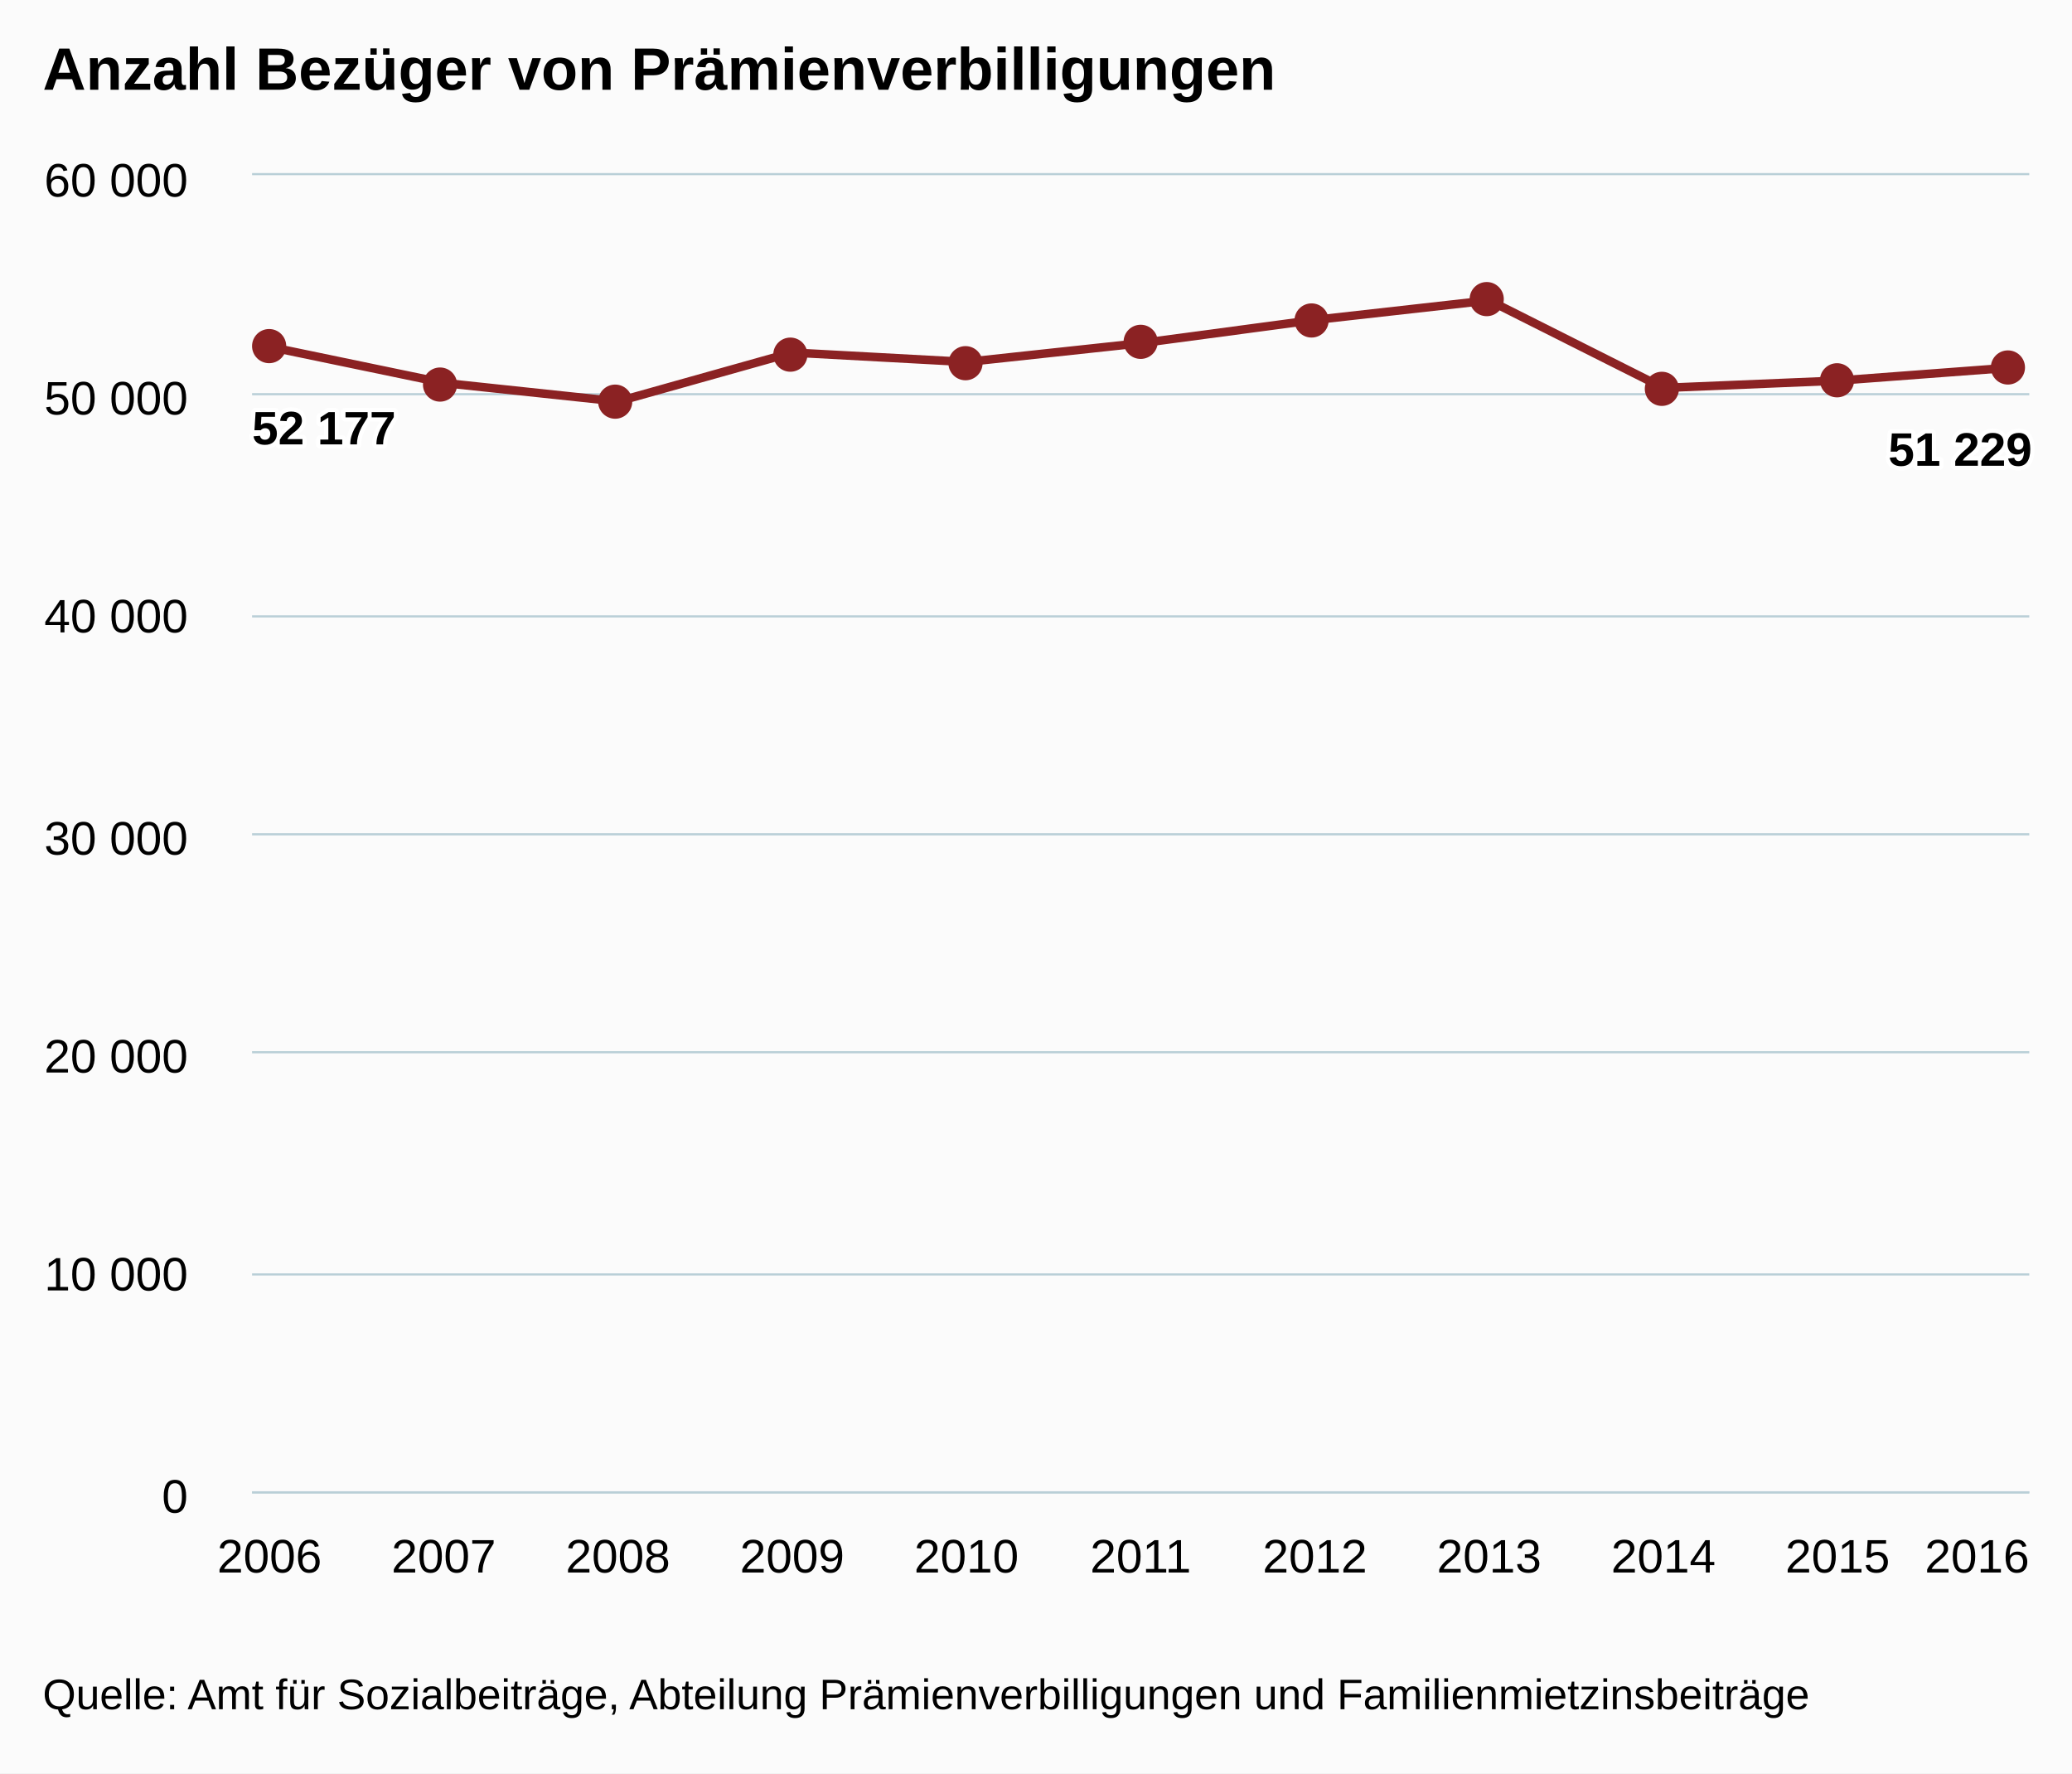
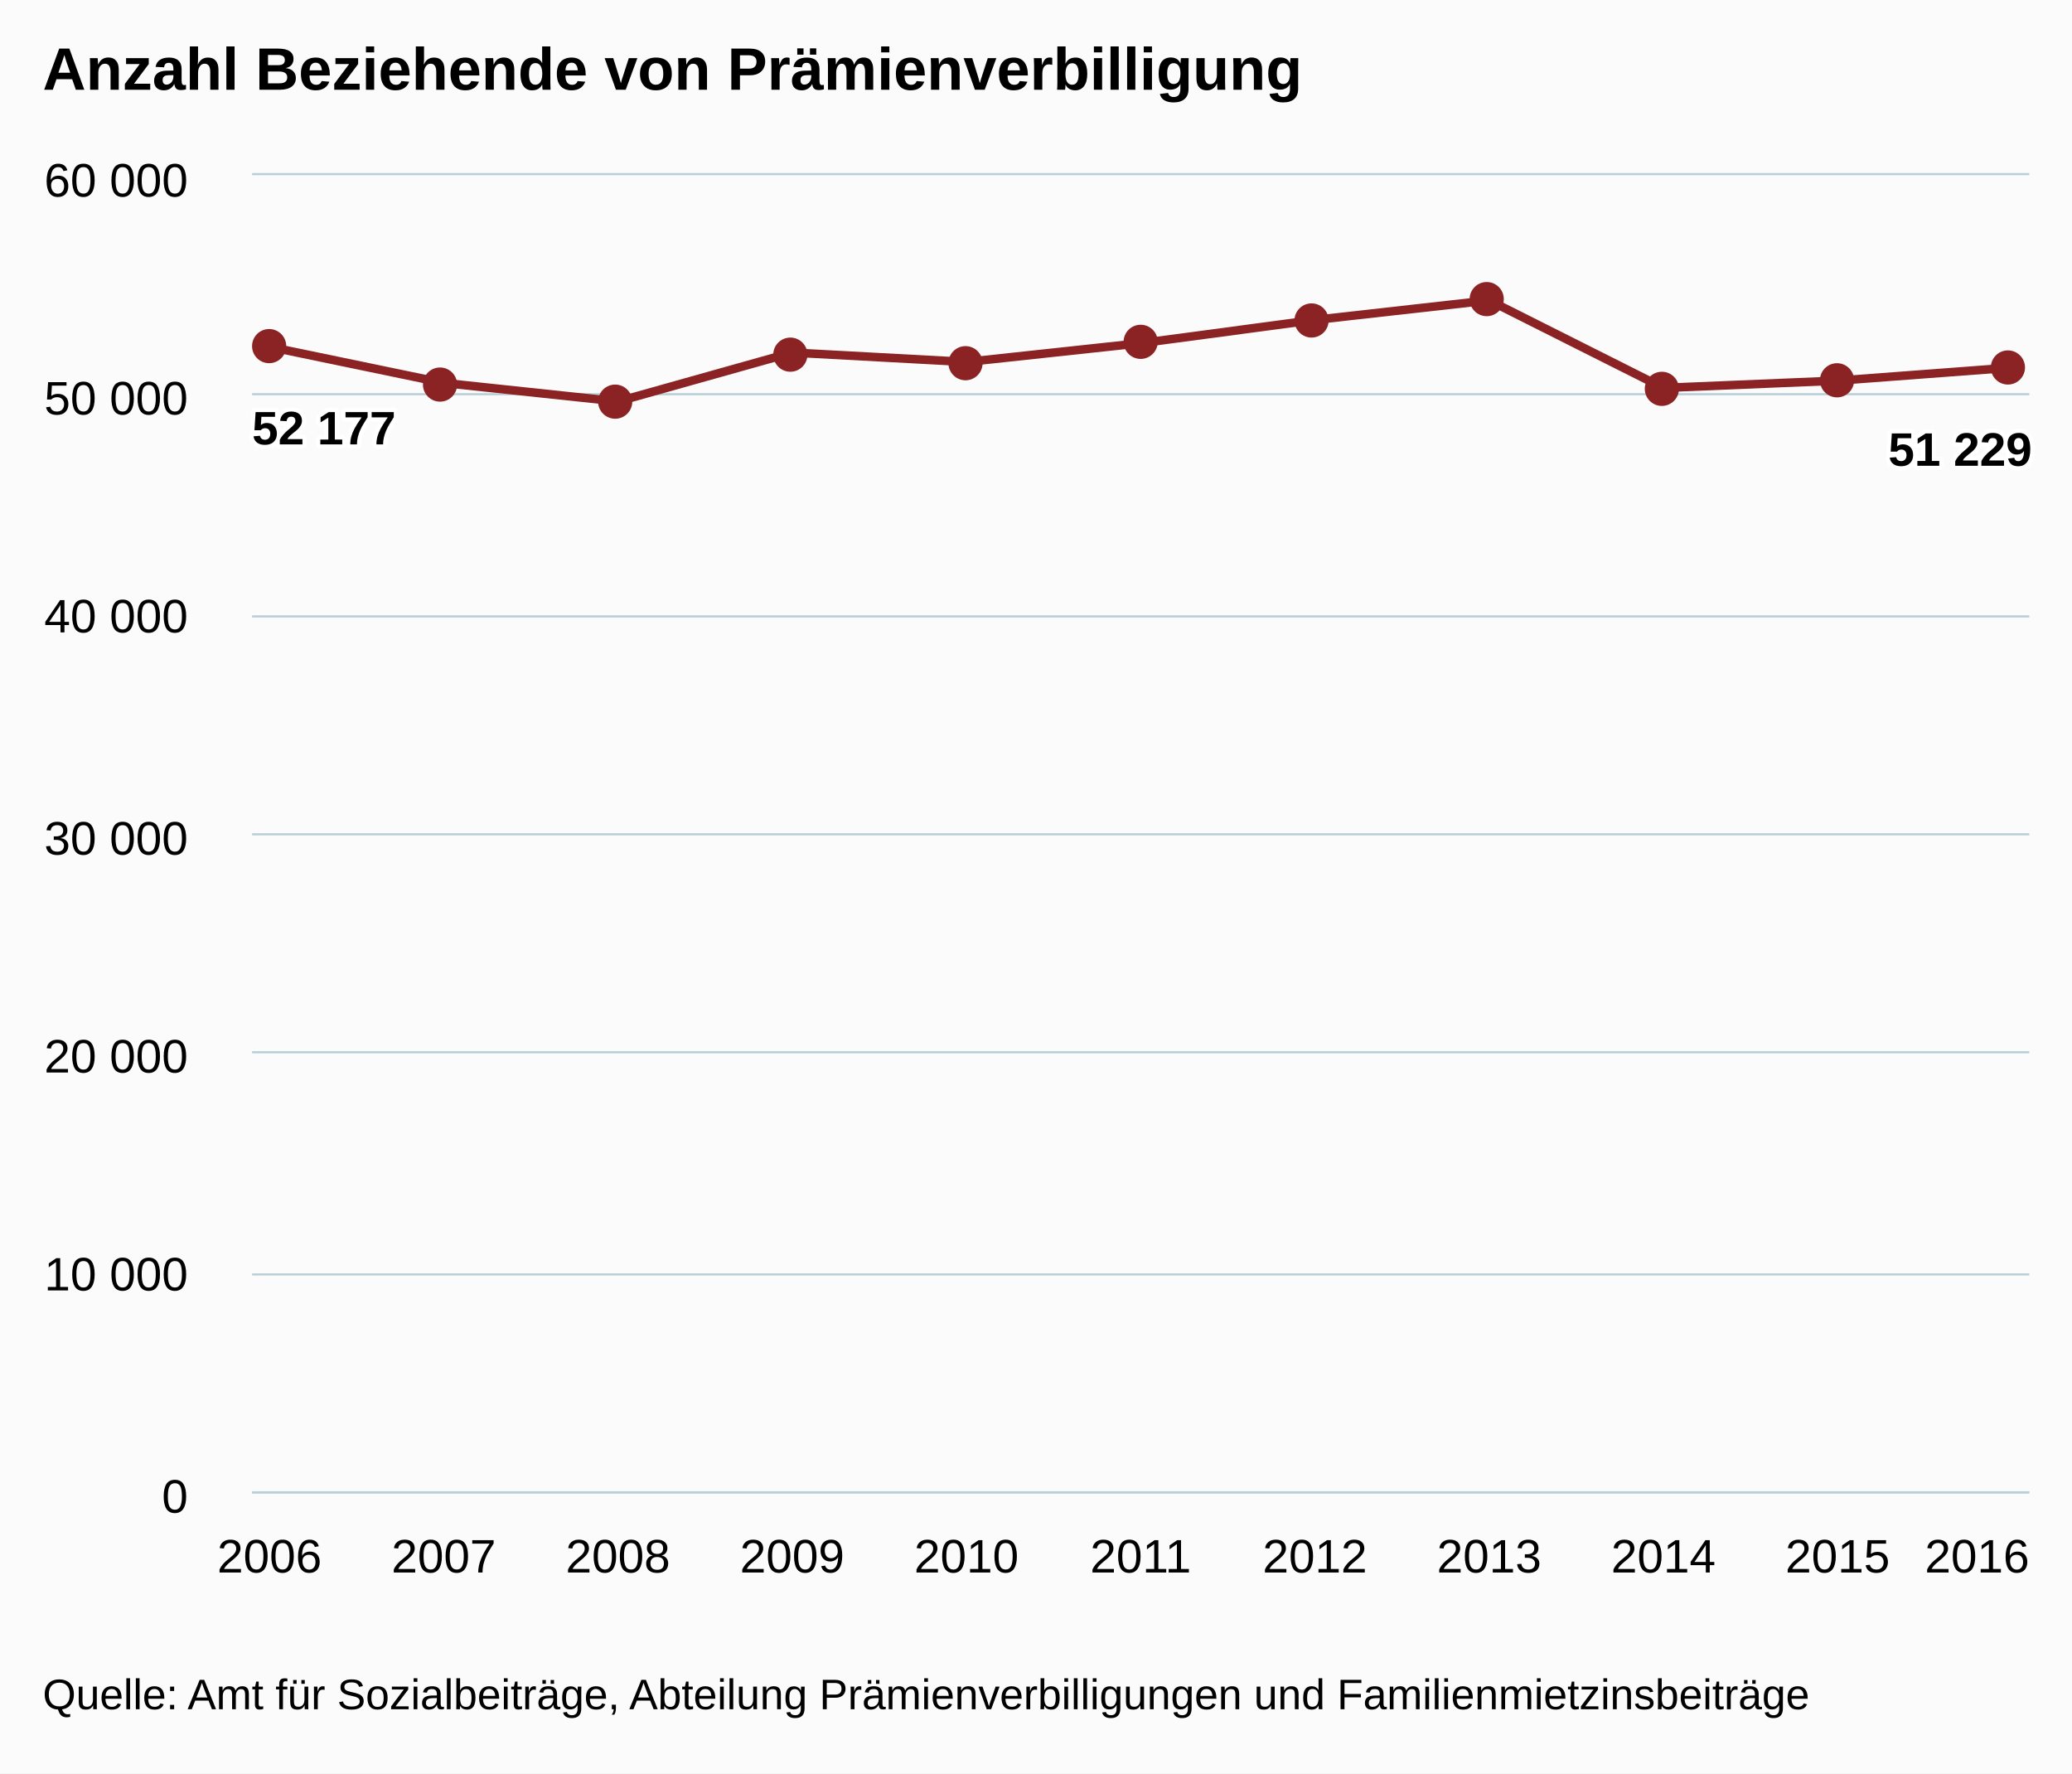
<svg xmlns="http://www.w3.org/2000/svg" version="1.1" class="highcharts-root" style="font-family:arial;font-size:12px;" viewBox="0 0 485 415">
  <defs>
    <clipPath>
      <rect x="0" y="0" width="416" height="308" fill="none" />
    </clipPath>
    <clipPath id="a">
      <rect x="0" y="0" width="416" height="308" fill="none" />
    </clipPath>
  </defs>
  <rect fill="#fbfbfb" class="highcharts-background" x="0" y="0" width="485" height="415" rx="0" ry="0" />
  <rect fill="none" class="highcharts-plot-background" x="59" y="41" width="416" height="308" />
  <g class="highcharts-pane-group" />
  <g class="highcharts-grid highcharts-xaxis-grid ">
    <path fill="none" class="highcharts-grid-line" d="M 62.5 41 L 62.5 349" opacity="1" />
    <path fill="none" class="highcharts-grid-line" d="M 103.5 41 L 103.5 349" opacity="1" />
    <path fill="none" class="highcharts-grid-line" d="M 144.5 41 L 144.5 349" opacity="1" />
    <path fill="none" class="highcharts-grid-line" d="M 184.5 41 L 184.5 349" opacity="1" />
    <path fill="none" class="highcharts-grid-line" d="M 225.5 41 L 225.5 349" opacity="1" />
    <path fill="none" class="highcharts-grid-line" d="M 266.5 41 L 266.5 349" opacity="1" />
    <path fill="none" class="highcharts-grid-line" d="M 307.5 41 L 307.5 349" opacity="1" />
    <path fill="none" class="highcharts-grid-line" d="M 348.5 41 L 348.5 349" opacity="1" />
    <path fill="none" class="highcharts-grid-line" d="M 388.5 41 L 388.5 349" opacity="1" />
    <path fill="none" class="highcharts-grid-line" d="M 429.5 41 L 429.5 349" opacity="1" />
    <path fill="none" class="highcharts-grid-line" d="M 470.5 41 L 470.5 349" opacity="1" />
  </g>
  <g class="highcharts-grid highcharts-yaxis-grid ">
    <path fill="none" stroke="#B9CFD7" stroke-width="0.5" class="highcharts-grid-line" d="M 59 349.25 L 475 349.25" opacity="1" />
    <path fill="none" stroke="#B9CFD7" stroke-width="0.5" class="highcharts-grid-line" d="M 59 298.25 L 475 298.25" opacity="1" />
    <path fill="none" stroke="#B9CFD7" stroke-width="0.5" class="highcharts-grid-line" d="M 59 246.25 L 475 246.25" opacity="1" />
    <path fill="none" stroke="#B9CFD7" stroke-width="0.5" class="highcharts-grid-line" d="M 59 195.25 L 475 195.25" opacity="1" />
    <path fill="none" stroke="#B9CFD7" stroke-width="0.5" class="highcharts-grid-line" d="M 59 144.25 L 475 144.25" opacity="1" />
    <path fill="none" stroke="#B9CFD7" stroke-width="0.5" class="highcharts-grid-line" d="M 59 92.25 L 475 92.25" opacity="1" />
    <path fill="none" stroke="#B9CFD7" stroke-width="0.5" class="highcharts-grid-line" d="M 59 40.75 L 475 40.75" opacity="1" />
  </g>
  <rect fill="none" class="highcharts-plot-border" x="59" y="41" width="416" height="308" />
  <g class="highcharts-axis highcharts-xaxis ">
    <path fill="none" class="highcharts-axis-line" stroke="#B9CFD7" stroke-width="0.5" d="M 59 349.25 L 475 349.25" />
  </g>
  <g class="highcharts-axis highcharts-yaxis ">
    <path fill="none" class="highcharts-axis-line" d="M 59 41 L 59 349" />
  </g>
  <g class="highcharts-series-group">
    <g class="highcharts-series highcharts-series-0 highcharts-line-series highcharts-color-undefined " transform="translate(59,41) scale(1 1)" clip-path="url(#a)">
      <path fill="none" d="M 4.078 40.158 L 44.863 48.623 L 85.647 52.955 L 126.431 41.503 L 167.216 43.71 L 208 39.316 L 248.784 33.865 L 289.569 29.291 L 330.353 49.783 L 371.137 48.084 L 411.922 45.024" class="highcharts-graph" stroke="#8b2223" stroke-width="2" stroke-linejoin="round" stroke-linecap="round" />
    </g>
    <g class="highcharts-markers highcharts-series-0 highcharts-line-series highcharts-color-undefined " transform="translate(59,41) scale(1 1)" clip-path="none">
      <path fill="#8b2223" d="M 8 40 A 4 4 0 1 1 8 39.996 Z" class="highcharts-point" />
      <path fill="#8b2223" d="M 48 49 A 4 4 0 1 1 48 48.996 Z" class="highcharts-point" />
      <path fill="#8b2223" d="M 89 53 A 4 4 0 1 1 89 52.996 Z" class="highcharts-point" />
      <path fill="#8b2223" d="M 130 42 A 4 4 0 1 1 130 41.996 Z" class="highcharts-point" />
      <path fill="#8b2223" d="M 171 44 A 4 4 0 1 1 171 43.996 Z" class="highcharts-point" />
      <path fill="#8b2223" d="M 212 39 A 4 4 0 1 1 212 38.996 Z" class="highcharts-point" />
      <path fill="#8b2223" d="M 252 34 A 4 4 0 1 1 252 33.996 Z" class="highcharts-point" />
      <path fill="#8b2223" d="M 293 29 A 4 4 0 1 1 293 28.996 Z" class="highcharts-point" />
      <path fill="#8b2223" d="M 334 50 A 4 4 0 1 1 334 49.996 Z" class="highcharts-point" />
      <path fill="#8b2223" d="M 375 48 A 4 4 0 1 1 375 47.996 Z" class="highcharts-point" />
      <path fill="#8b2223" d="M 415 45 A 4 4 0 1 1 415 44.996 Z" class="highcharts-point" />
    </g>
  </g>
  <text x="10" text-anchor="start" class="highcharts-title" style="color:#000000;font-size:14px;font-weight:bold;fill:#000000;" y="21">
-     <tspan>Anzahl Bezüger von Prämienverbilligungen</tspan>
+     <tspan>Anzahl Beziehende von Prämienverbilligung</tspan>
  </text>
  <g class="highcharts-data-labels highcharts-series-0 highcharts-line-series highcharts-color-undefined " visibility="visible" transform="translate(59,41) scale(1 1)">
    <g class="highcharts-label highcharts-data-label highcharts-data-label-color-undefined " transform="translate(-5,47)">
      <text x="5" style="font-size:11px;font-weight:bold;color:#000000;fill:#000000;" y="16">
        <tspan x="5" y="16" class="highcharts-text-outline" fill="#FFFFFF" stroke="#FFFFFF" stroke-width="2px" stroke-linejoin="round">52 177</tspan>
        <tspan x="5" y="16">52 177</tspan>
      </text>
    </g>
    <g class="highcharts-label highcharts-data-label highcharts-data-label-color-undefined " transform="translate(40,69)">
      <text x="5" style="font-size:11px;font-weight:bold;color:#000000;fill:#000000;" y="16" />
    </g>
    <g class="highcharts-label highcharts-data-label highcharts-data-label-color-undefined " transform="translate(81,73)">
      <text x="5" style="font-size:11px;font-weight:bold;color:#000000;fill:#000000;" y="16" />
    </g>
    <g class="highcharts-label highcharts-data-label highcharts-data-label-color-undefined " transform="translate(121,62)">
      <text x="5" style="font-size:11px;font-weight:bold;color:#000000;fill:#000000;" y="16" />
    </g>
    <g class="highcharts-label highcharts-data-label highcharts-data-label-color-undefined " transform="translate(162,64)">
      <text x="5" style="font-size:11px;font-weight:bold;color:#000000;fill:#000000;" y="16" />
    </g>
    <g class="highcharts-label highcharts-data-label highcharts-data-label-color-undefined " transform="translate(203,59)">
      <text x="5" style="font-size:11px;font-weight:bold;color:#000000;fill:#000000;" y="16" />
    </g>
    <g class="highcharts-label highcharts-data-label highcharts-data-label-color-undefined " transform="translate(244,54)">
      <text x="5" style="font-size:11px;font-weight:bold;color:#000000;fill:#000000;" y="16" />
    </g>
    <g class="highcharts-label highcharts-data-label highcharts-data-label-color-undefined " transform="translate(285,49)">
      <text x="5" style="font-size:11px;font-weight:bold;color:#000000;fill:#000000;" y="16" />
    </g>
    <g class="highcharts-label highcharts-data-label highcharts-data-label-color-undefined " transform="translate(325,70)">
      <text x="5" style="font-size:11px;font-weight:bold;color:#000000;fill:#000000;" y="16" />
    </g>
    <g class="highcharts-label highcharts-data-label highcharts-data-label-color-undefined " transform="translate(366,68)">
      <text x="5" style="font-size:11px;font-weight:bold;color:#000000;fill:#000000;" y="16" />
    </g>
    <g class="highcharts-label highcharts-data-label highcharts-data-label-color-undefined " transform="translate(378,52)">
      <text x="5" style="font-size:11px;font-weight:bold;color:#000000;fill:#000000;" y="16">
        <tspan x="5" y="16" class="highcharts-text-outline" fill="#FFFFFF" stroke="#FFFFFF" stroke-width="2px" stroke-linejoin="round">51 229</tspan>
        <tspan x="5" y="16">51 229</tspan>
      </text>
    </g>
  </g>
  <g class="highcharts-axis-labels highcharts-xaxis-labels ">
    <text x="63.078" style="color:#000000;cursor:default;font-size:11px;fill:#000000;" text-anchor="middle" transform="translate(0,0)" y="368" opacity="1">
      2006
    </text>
    <text x="103.863" style="color:#000000;cursor:default;font-size:11px;fill:#000000;" text-anchor="middle" transform="translate(0,0)" y="368" opacity="1">
      2007
    </text>
    <text x="144.647" style="color:#000000;cursor:default;font-size:11px;fill:#000000;" text-anchor="middle" transform="translate(0,0)" y="368" opacity="1">
      2008
    </text>
    <text x="185.431" style="color:#000000;cursor:default;font-size:11px;fill:#000000;" text-anchor="middle" transform="translate(0,0)" y="368" opacity="1">
      2009
    </text>
    <text x="226.216" style="color:#000000;cursor:default;font-size:11px;fill:#000000;" text-anchor="middle" transform="translate(0,0)" y="368" opacity="1">
      2010
    </text>
    <text x="267" style="color:#000000;cursor:default;font-size:11px;fill:#000000;" text-anchor="middle" transform="translate(0,0)" y="368" opacity="1">
      2011
    </text>
    <text x="307.784" style="color:#000000;cursor:default;font-size:11px;fill:#000000;" text-anchor="middle" transform="translate(0,0)" y="368" opacity="1">
      2012
    </text>
    <text x="348.569" style="color:#000000;cursor:default;font-size:11px;fill:#000000;" text-anchor="middle" transform="translate(0,0)" y="368" opacity="1">
      2013
    </text>
    <text x="389.353" style="color:#000000;cursor:default;font-size:11px;fill:#000000;" text-anchor="middle" transform="translate(0,0)" y="368" opacity="1">
      2014
    </text>
    <text x="430.137" style="color:#000000;cursor:default;font-size:11px;fill:#000000;" text-anchor="middle" transform="translate(0,0)" y="368" opacity="1">
      2015
    </text>
    <text x="462.781" style="color:#000000;cursor:default;font-size:11px;fill:#000000;" text-anchor="middle" transform="translate(0,0)" y="368" opacity="1">
      2016
    </text>
  </g>
  <g class="highcharts-axis-labels highcharts-yaxis-labels ">
    <text x="44" style="color:#000000;cursor:default;font-size:11px;fill:#000000;" text-anchor="end" transform="translate(0,0)" y="354" opacity="1">
      <tspan>0</tspan>
    </text>
    <text x="44" style="color:#000000;cursor:default;font-size:11px;fill:#000000;" text-anchor="end" transform="translate(0,0)" y="302" opacity="1">
      <tspan>10 000</tspan>
    </text>
    <text x="44" style="color:#000000;cursor:default;font-size:11px;fill:#000000;" text-anchor="end" transform="translate(0,0)" y="251" opacity="1">
      <tspan>20 000</tspan>
    </text>
    <text x="44" style="color:#000000;cursor:default;font-size:11px;fill:#000000;" text-anchor="end" transform="translate(0,0)" y="200" opacity="1">
      <tspan>30 000</tspan>
    </text>
    <text x="44" style="color:#000000;cursor:default;font-size:11px;fill:#000000;" text-anchor="end" transform="translate(0,0)" y="148" opacity="1">
      <tspan>40 000</tspan>
    </text>
    <text x="44" style="color:#000000;cursor:default;font-size:11px;fill:#000000;" text-anchor="end" transform="translate(0,0)" y="97" opacity="1">
      <tspan>50 000</tspan>
    </text>
    <text x="44" style="color:#000000;cursor:default;font-size:11px;fill:#000000;" text-anchor="end" transform="translate(0,0)" y="46" opacity="1">
      <tspan>60 000</tspan>
    </text>
  </g>
  <text x="10" class="highcharts-credits" text-anchor="start" style="cursor:default;color:#000000;font-size:10px;fill:#000000;" y="400">
    <tspan>Quelle: Amt für Sozialbeiträge, Abteilung Prämienverbilligungen und Familienmietzinsbeiträge</tspan>
  </text>
</svg>
